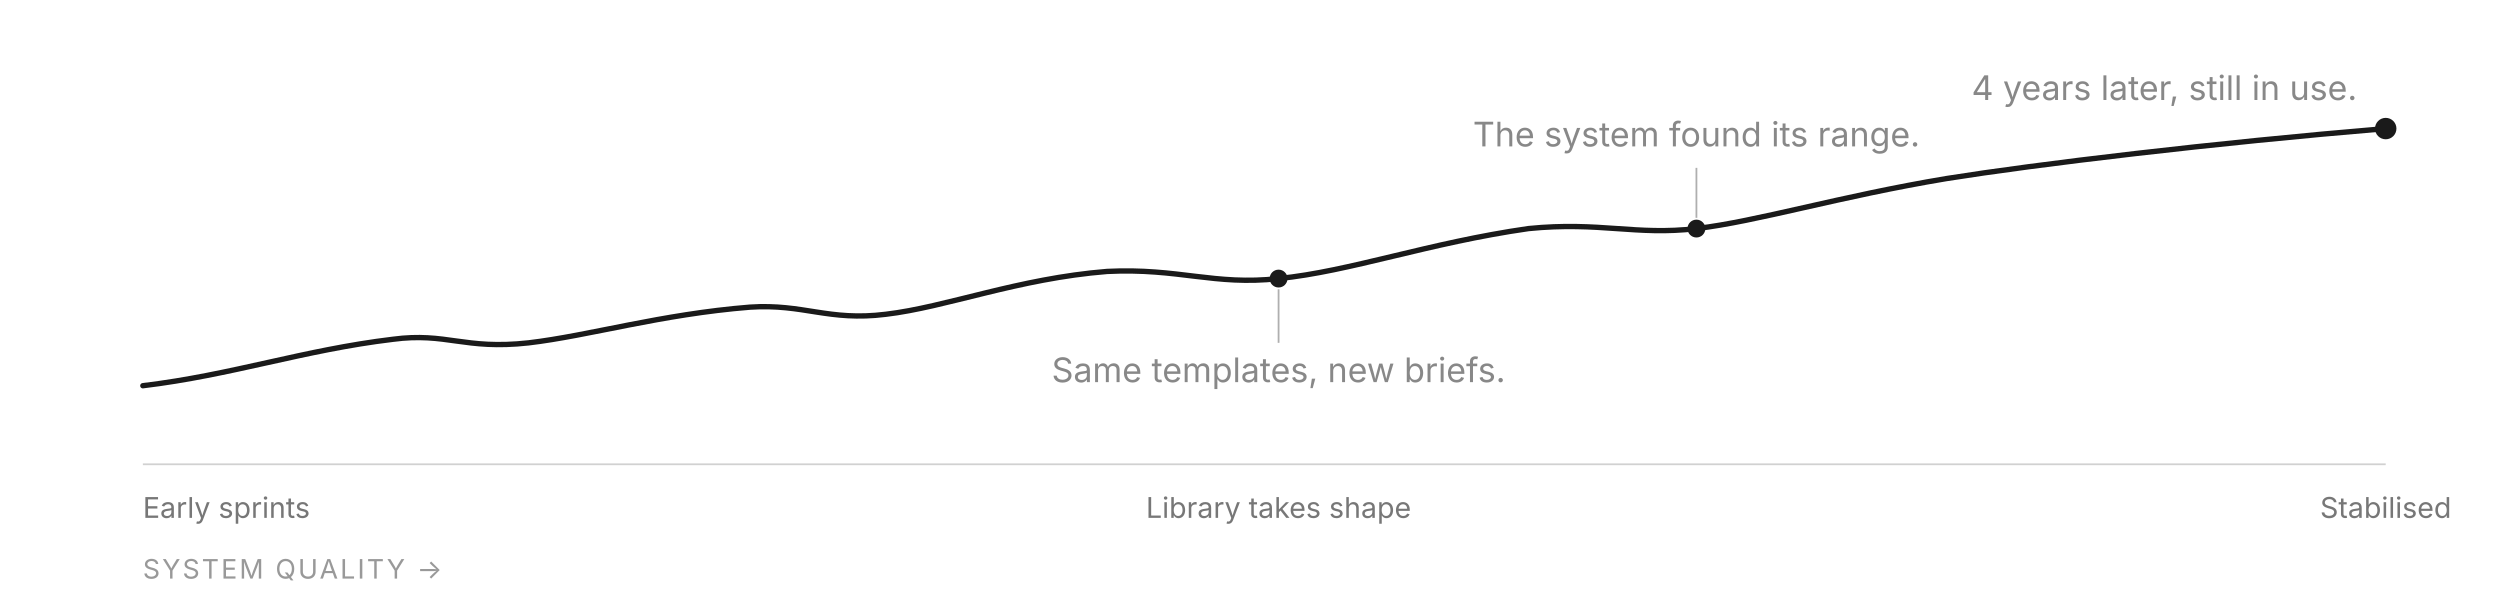
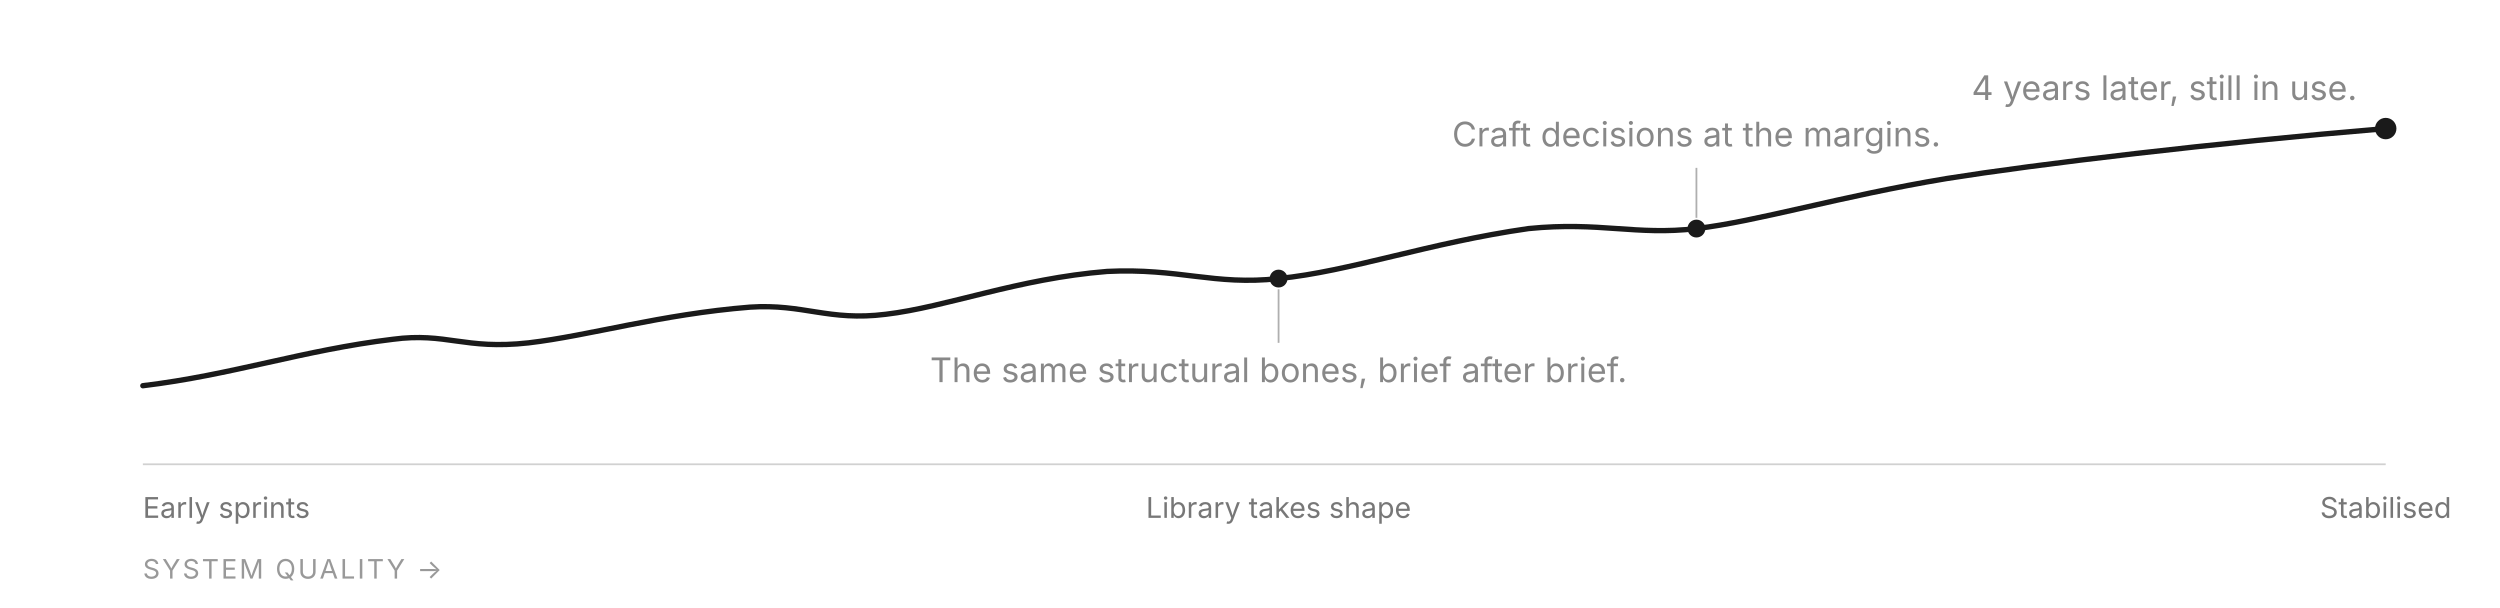
<svg xmlns="http://www.w3.org/2000/svg" viewBox="0 0 700 170" style="display:block;width:100%">
  <line x1="40" y1="130" x2="668" y2="130" stroke="#1a1a1a" stroke-width="0.5" stroke-opacity="0.2" />
  <path d="M 40,108 C 65,105 85,98 110,95 C 125,93 130,98 148,96 C 165,94 185,88 210,86 C 225,85 232,90 248,88 C 265,86 285,78 310,76 C 330,75 340,80 358,78 C 378,76 400,68 428,64 C 448,62 458,66 475,64 C 492,62 515,55 545,50 C 570,46 620,40 668,36" stroke="#1a1a1a" stroke-width="1.5" fill="none" stroke-linecap="round" stroke-linejoin="round" />
  <circle cx="358" cy="78" r="2.5" fill="#1a1a1a" />
  <circle cx="475" cy="64" r="2.5" fill="#1a1a1a" />
  <circle cx="668" cy="36" r="3" fill="#1a1a1a" />
  <line x1="358" y1="81" x2="358" y2="96" stroke="#1a1a1a" stroke-width="0.5" stroke-opacity="0.35" />
-   <text x="358" y="107" text-anchor="middle" font-family="system-ui, -apple-system, sans-serif" font-size="9.5" fill="#888">Same templates, new briefs.</text>
+   <text x="358" y="107" text-anchor="middle" font-family="system-ui, -apple-system, sans-serif" font-size="9.5" fill="#888">The same structural bones, brief after brief.</text>
  <line x1="475" y1="61" x2="475" y2="47" stroke="#1a1a1a" stroke-width="0.5" stroke-opacity="0.35" />
-   <text x="475" y="41" text-anchor="middle" font-family="system-ui, -apple-system, sans-serif" font-size="9.5" fill="#888">The system found its range.</text>
+   <text x="475" y="41" text-anchor="middle" font-family="system-ui, -apple-system, sans-serif" font-size="9.5" fill="#888">Craft decisions at the margins.</text>
  <text x="660" y="28" text-anchor="end" font-family="system-ui, -apple-system, sans-serif" font-size="9.5" fill="#888">4 years later, still in use.</text>
  <text x="40" y="145" text-anchor="start" font-family="system-ui, -apple-system, sans-serif" font-size="8" fill="#777">Early sprints</text>
  <text x="358" y="145" text-anchor="middle" font-family="system-ui, -apple-system, sans-serif" font-size="8" fill="#777">Library takes shape</text>
  <text x="668" y="145" text-anchor="middle" font-family="system-ui, -apple-system, sans-serif" font-size="8" fill="#777">Stabilised</text>
  <text x="40" y="162" font-family="system-ui, -apple-system, sans-serif" font-size="7.5" fill="#999" letter-spacing="0.08em">SYSTEM QUALITY →</text>
</svg>
